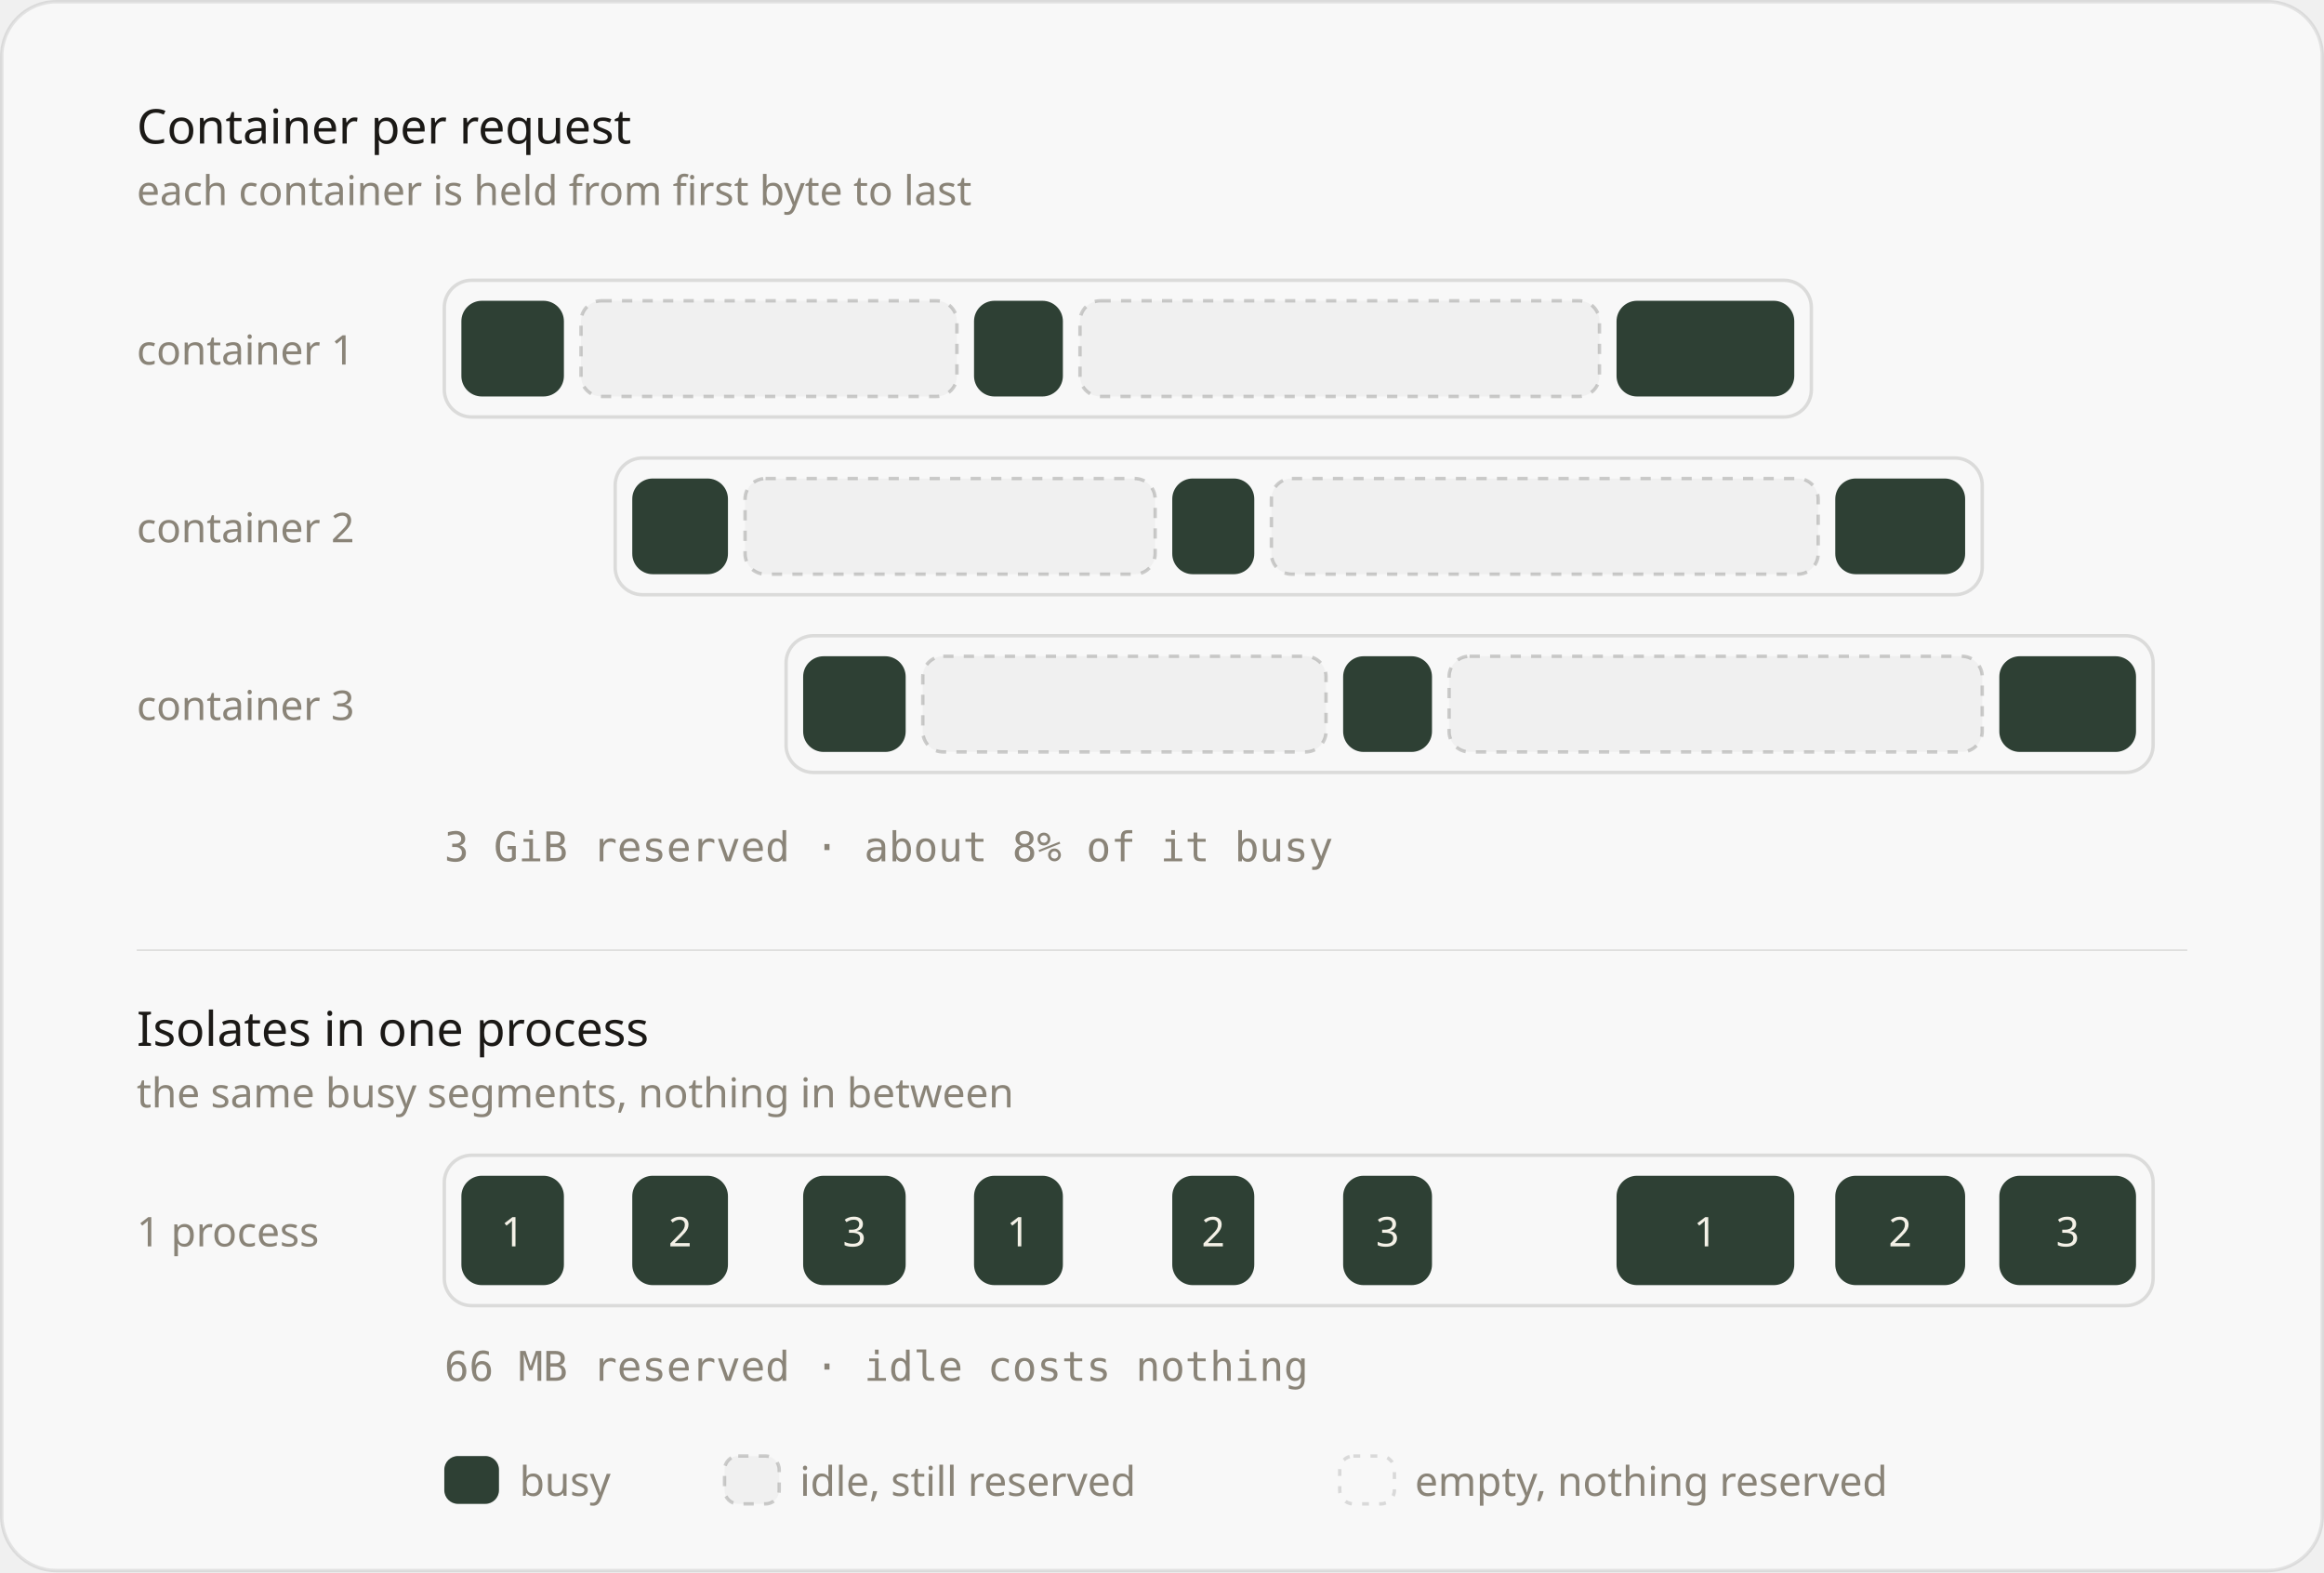
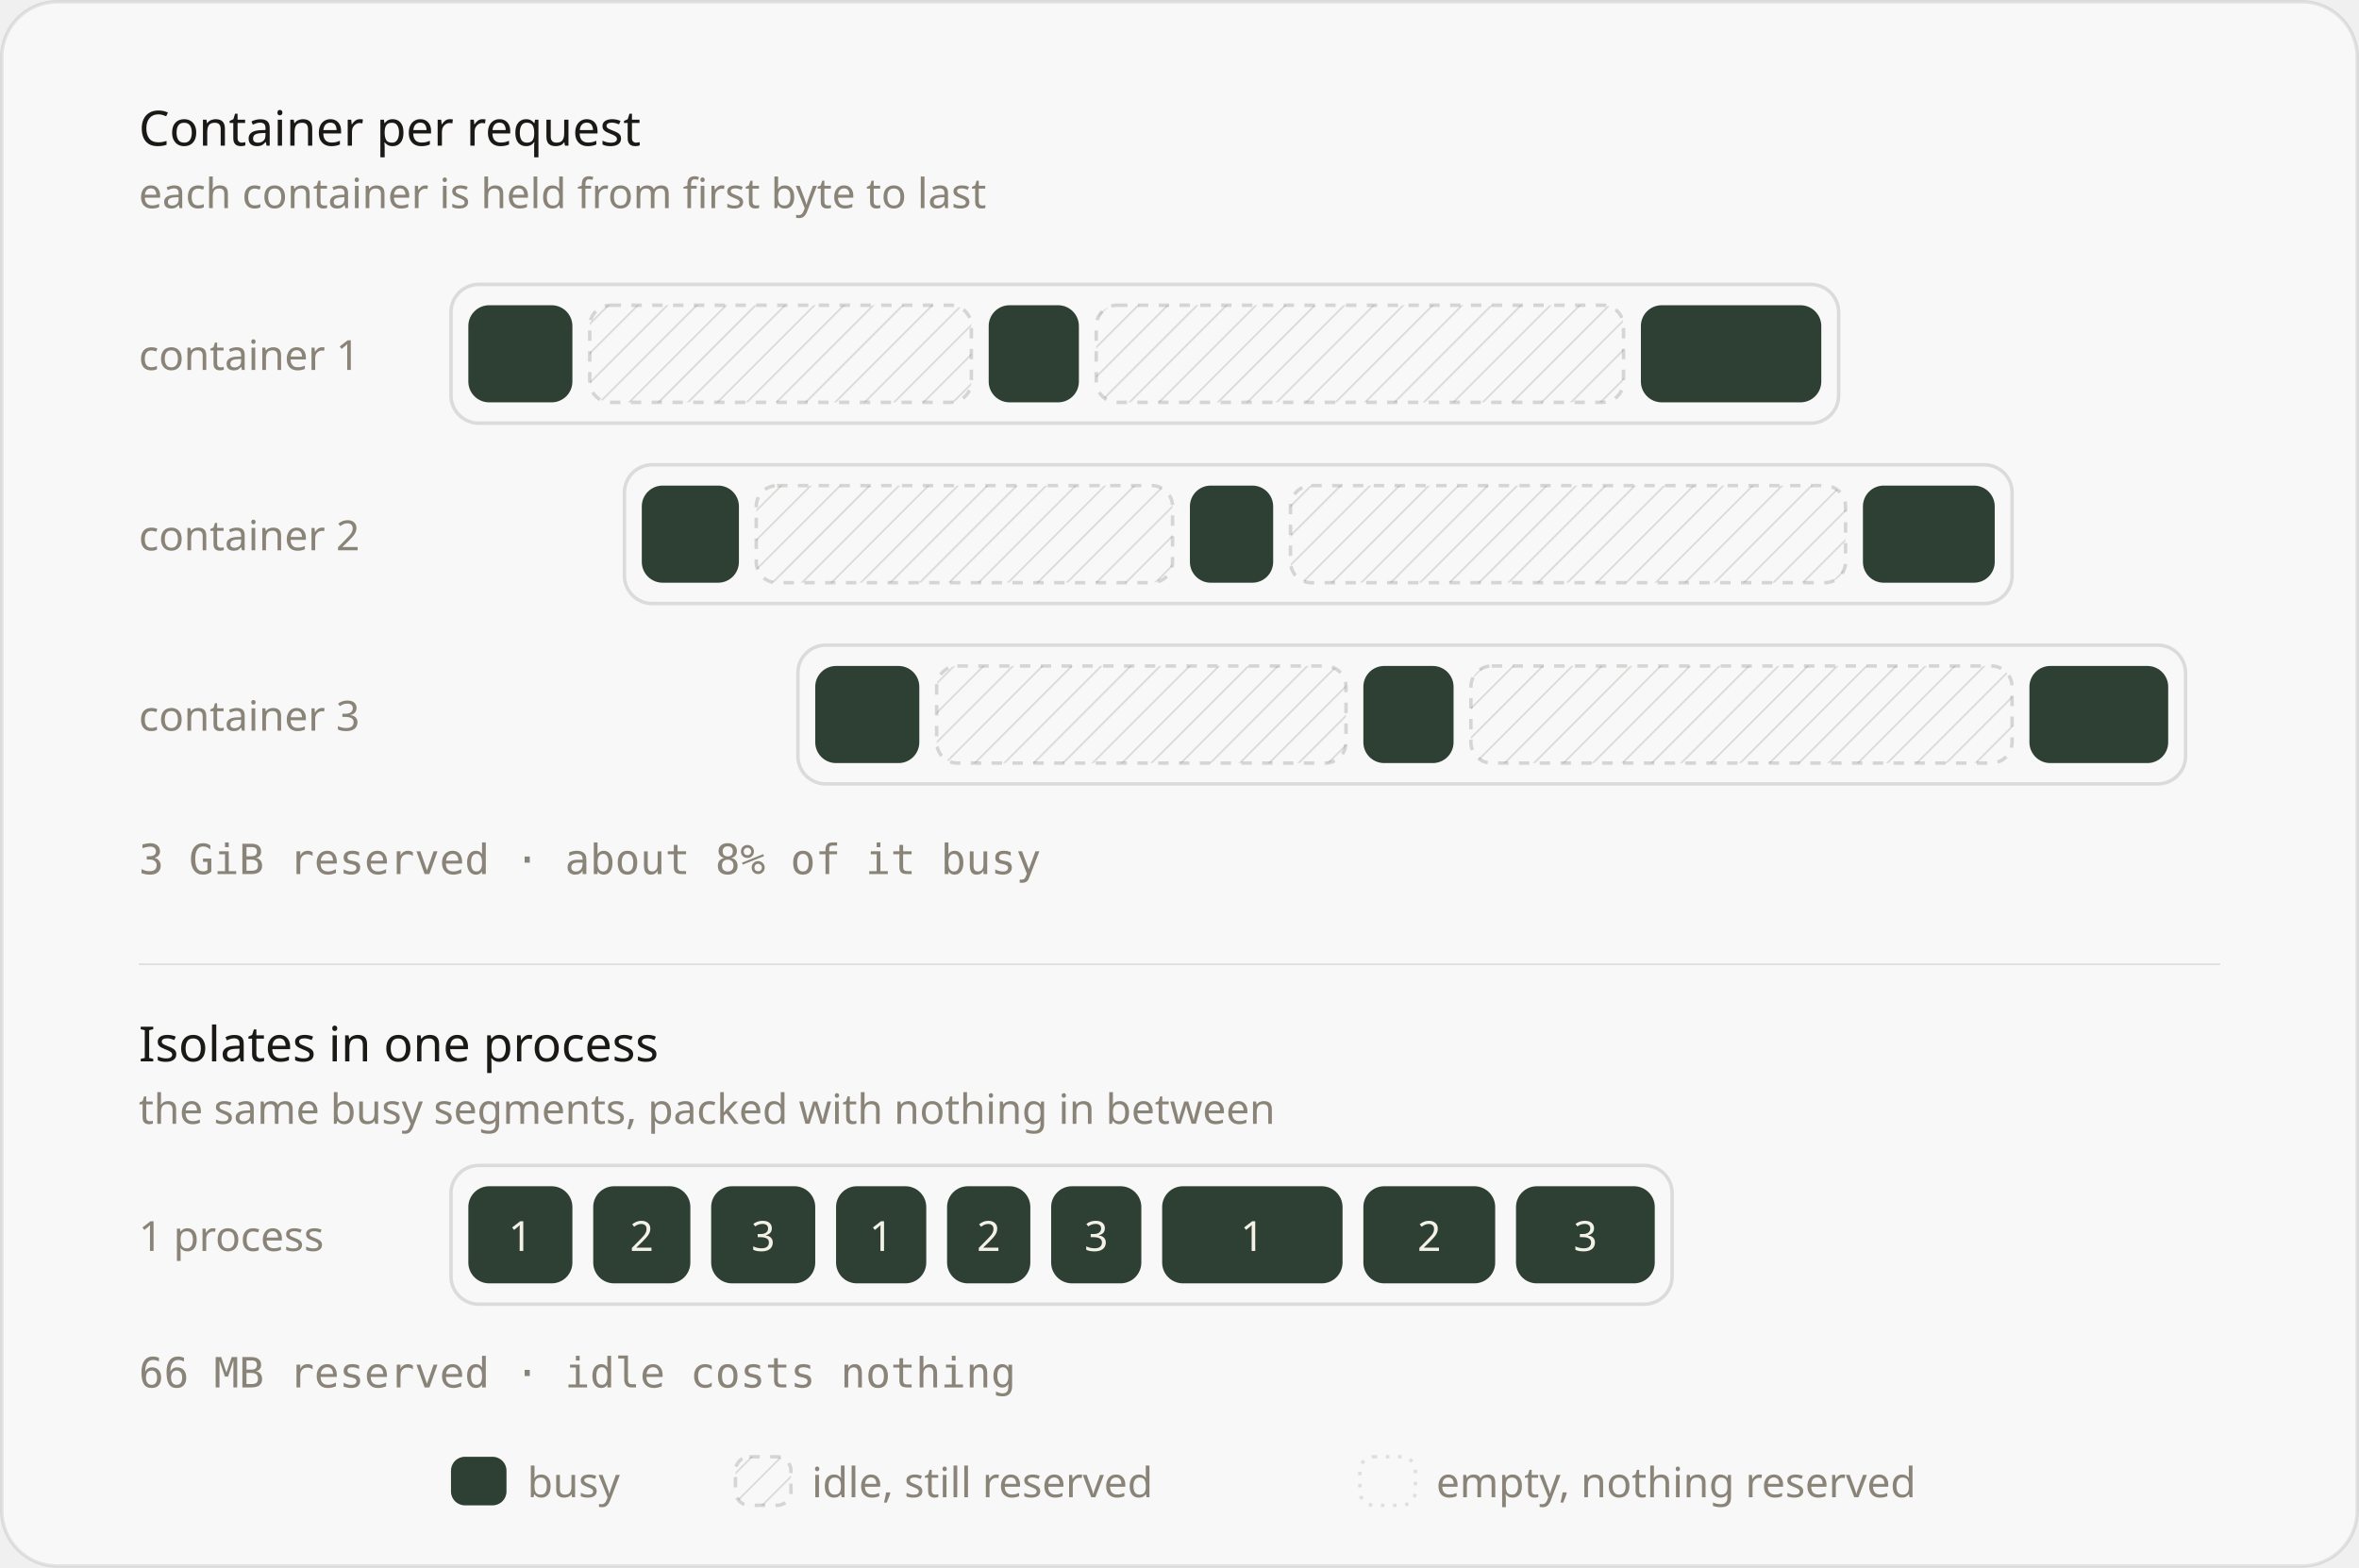
- <svg xmlns="http://www.w3.org/2000/svg" width="100%" viewBox="0 0 680 460" role="img" font-family="Manrope, 'Segoe UI', system-ui, sans-serif">
+ <svg xmlns="http://www.w3.org/2000/svg" width="100%" viewBox="0 0 680 452" role="img" font-family="Manrope, 'Segoe UI', system-ui, sans-serif">
  <defs>
+     <pattern id="reserved" width="6" height="6" patternTransform="rotate(45)" patternUnits="userSpaceOnUse">
+       <line x1="0" y1="0" x2="0" y2="6" stroke="#1B1916" stroke-width="1" stroke-opacity="0.13" />
+     </pattern>
    <style>
			.busy { animation: pop 0.5s cubic-bezier(0.22, 1, 0.36, 1) both; transform-box: fill-box; transform-origin: center; }
			@keyframes pop { from { opacity: 0; transform: scale(0.62); } to { opacity: 1; transform: scale(1); } }
			@media (prefers-reduced-motion: reduce) { .busy { animation: none; } }
		</style>
  </defs>
-   <rect x="0.5" y="0.5" width="679" height="459" rx="16" fill="#FFFFFF" fill-opacity="0.55" stroke="#1B1916" stroke-opacity="0.1" />
+   <rect x="0.5" y="0.5" width="679" height="451" rx="16" fill="#FFFFFF" fill-opacity="0.55" stroke="#1B1916" stroke-opacity="0.1" />
  <text x="40" y="42" font-size="14" font-weight="500" fill="#1B1916">Container per request</text>
  <text x="40" y="60" font-size="12" fill="#8A8478">each container is held from first byte to last</text>
  <text x="40" y="102" font-size="12" fill="#8A8478" dominant-baseline="central">container 1</text>
  <rect x="130" y="82" width="400" height="40" rx="8" fill="none" stroke="#1B1916" stroke-opacity="0.13" />
  <rect x="135" y="88" width="30" height="28" rx="6" fill="#2E4034" class="busy" style="animation-delay:0.00s" />
-   <rect x="170" y="88" width="110" height="28" rx="6" fill="#1B1916" fill-opacity="0.035" stroke="#1B1916" stroke-opacity="0.2" stroke-dasharray="3 3" />
+   <rect x="170" y="88" width="110" height="28" rx="6" fill="url(#reserved)" stroke="#1B1916" stroke-opacity="0.16" stroke-dasharray="3 3" />
  <rect x="285" y="88" width="26" height="28" rx="6" fill="#2E4034" class="busy" style="animation-delay:0.05s" />
-   <rect x="316" y="88" width="152" height="28" rx="6" fill="#1B1916" fill-opacity="0.035" stroke="#1B1916" stroke-opacity="0.2" stroke-dasharray="3 3" />
+   <rect x="316" y="88" width="152" height="28" rx="6" fill="url(#reserved)" stroke="#1B1916" stroke-opacity="0.16" stroke-dasharray="3 3" />
  <rect x="473" y="88" width="52" height="28" rx="6" fill="#2E4034" class="busy" style="animation-delay:0.1s" />
  <text x="40" y="154" font-size="12" fill="#8A8478" dominant-baseline="central">container 2</text>
  <rect x="180" y="134" width="400" height="40" rx="8" fill="none" stroke="#1B1916" stroke-opacity="0.13" />
  <rect x="185" y="140" width="28" height="28" rx="6" fill="#2E4034" class="busy" style="animation-delay:0.15s" />
-   <rect x="218" y="140" width="120" height="28" rx="6" fill="#1B1916" fill-opacity="0.035" stroke="#1B1916" stroke-opacity="0.2" stroke-dasharray="3 3" />
+   <rect x="218" y="140" width="120" height="28" rx="6" fill="url(#reserved)" stroke="#1B1916" stroke-opacity="0.16" stroke-dasharray="3 3" />
  <rect x="343" y="140" width="24" height="28" rx="6" fill="#2E4034" class="busy" style="animation-delay:0.2s" />
-   <rect x="372" y="140" width="160" height="28" rx="6" fill="#1B1916" fill-opacity="0.035" stroke="#1B1916" stroke-opacity="0.2" stroke-dasharray="3 3" />
+   <rect x="372" y="140" width="160" height="28" rx="6" fill="url(#reserved)" stroke="#1B1916" stroke-opacity="0.16" stroke-dasharray="3 3" />
  <rect x="537" y="140" width="38" height="28" rx="6" fill="#2E4034" class="busy" style="animation-delay:0.25s" />
  <text x="40" y="206" font-size="12" fill="#8A8478" dominant-baseline="central">container 3</text>
  <rect x="230" y="186" width="400" height="40" rx="8" fill="none" stroke="#1B1916" stroke-opacity="0.13" />
  <rect x="235" y="192" width="30" height="28" rx="6" fill="#2E4034" class="busy" style="animation-delay:0.3s" />
-   <rect x="270" y="192" width="118" height="28" rx="6" fill="#1B1916" fill-opacity="0.035" stroke="#1B1916" stroke-opacity="0.2" stroke-dasharray="3 3" />
+   <rect x="270" y="192" width="118" height="28" rx="6" fill="url(#reserved)" stroke="#1B1916" stroke-opacity="0.16" stroke-dasharray="3 3" />
  <rect x="393" y="192" width="26" height="28" rx="6" fill="#2E4034" class="busy" style="animation-delay:0.35s" />
-   <rect x="424" y="192" width="156" height="28" rx="6" fill="#1B1916" fill-opacity="0.035" stroke="#1B1916" stroke-opacity="0.2" stroke-dasharray="3 3" />
+   <rect x="424" y="192" width="156" height="28" rx="6" fill="url(#reserved)" stroke="#1B1916" stroke-opacity="0.16" stroke-dasharray="3 3" />
  <rect x="585" y="192" width="40" height="28" rx="6" fill="#2E4034" class="busy" style="animation-delay:0.4s" />
-   <text x="130" y="252" font-size="12" font-family="'JetBrains Mono', SFMono-Regular, monospace" fill="#8A8478">3 GiB reserved · about 8% of it busy</text>
+   <text x="40" y="252" font-size="12" font-family="'JetBrains Mono', SFMono-Regular, monospace" fill="#8A8478">3 GiB reserved · about 8% of it busy</text>
  <line x1="40" y1="278" x2="640" y2="278" stroke="#1B1916" stroke-opacity="0.12" stroke-width="0.5" />
  <text x="40" y="306" font-size="14" font-weight="500" fill="#1B1916">Isolates in one process</text>
-   <text x="40" y="324" font-size="12" fill="#8A8478">the same busy segments, nothing in between</text>
-   <text x="40" y="360" font-size="12" fill="#8A8478" dominant-baseline="central">1 process</text>
-   <rect x="130" y="338" width="500" height="44" rx="8" fill="none" stroke="#1B1916" stroke-opacity="0.13" />
-   <rect x="135" y="344" width="30" height="32" rx="6" fill="#2E4034" class="busy" style="animation-delay:0.45s" />
-   <text x="150" y="360" text-anchor="middle" dominant-baseline="central" font-size="12" fill="#F4F1E7">1</text>
-   <rect x="185" y="344" width="28" height="32" rx="6" fill="#2E4034" class="busy" style="animation-delay:0.49s" />
-   <text x="199" y="360" text-anchor="middle" dominant-baseline="central" font-size="12" fill="#F4F1E7">2</text>
-   <rect x="235" y="344" width="30" height="32" rx="6" fill="#2E4034" class="busy" style="animation-delay:0.53s" />
-   <text x="250" y="360" text-anchor="middle" dominant-baseline="central" font-size="12" fill="#F4F1E7">3</text>
-   <rect x="285" y="344" width="26" height="32" rx="6" fill="#2E4034" class="busy" style="animation-delay:0.57s" />
-   <text x="298" y="360" text-anchor="middle" dominant-baseline="central" font-size="12" fill="#F4F1E7">1</text>
-   <rect x="343" y="344" width="24" height="32" rx="6" fill="#2E4034" class="busy" style="animation-delay:0.61s" />
-   <text x="355" y="360" text-anchor="middle" dominant-baseline="central" font-size="12" fill="#F4F1E7">2</text>
-   <rect x="393" y="344" width="26" height="32" rx="6" fill="#2E4034" class="busy" style="animation-delay:0.65s" />
-   <text x="406" y="360" text-anchor="middle" dominant-baseline="central" font-size="12" fill="#F4F1E7">3</text>
-   <rect x="473" y="344" width="52" height="32" rx="6" fill="#2E4034" class="busy" style="animation-delay:0.69s" />
-   <text x="499" y="360" text-anchor="middle" dominant-baseline="central" font-size="12" fill="#F4F1E7">1</text>
-   <rect x="537" y="344" width="38" height="32" rx="6" fill="#2E4034" class="busy" style="animation-delay:0.73s" />
-   <text x="556" y="360" text-anchor="middle" dominant-baseline="central" font-size="12" fill="#F4F1E7">2</text>
-   <rect x="585" y="344" width="40" height="32" rx="6" fill="#2E4034" class="busy" style="animation-delay:0.77s" />
-   <text x="605" y="360" text-anchor="middle" dominant-baseline="central" font-size="12" fill="#F4F1E7">3</text>
-   <text x="130" y="404" font-size="12" font-family="'JetBrains Mono', SFMono-Regular, monospace" fill="#8A8478">66 MB reserved · idle costs nothing</text>
-   <rect x="130" y="426" width="16" height="14" rx="4" fill="#2E4034" />
-   <text x="152" y="433" font-size="12" fill="#8A8478" dominant-baseline="central">busy</text>
-   <rect x="212" y="426" width="16" height="14" rx="4" fill="#1B1916" fill-opacity="0.035" stroke="#1B1916" stroke-opacity="0.2" stroke-dasharray="3 3" />
-   <text x="234" y="433" font-size="12" fill="#8A8478" dominant-baseline="central">idle, still reserved</text>
-   <rect x="392" y="426" width="16" height="14" rx="4" fill="none" stroke="#1B1916" stroke-opacity="0.14" stroke-dasharray="2 3" />
-   <text x="414" y="433" font-size="12" fill="#8A8478" dominant-baseline="central">empty, nothing reserved</text>
+   <text x="40" y="324" font-size="12" fill="#8A8478">the same busy segments, packed with nothing in between</text>
+   <text x="40" y="356" font-size="12" fill="#8A8478" dominant-baseline="central">1 process</text>
+   <rect x="130" y="336" width="352" height="40" rx="8" fill="none" stroke="#1B1916" stroke-opacity="0.13" />
+   <rect x="135" y="342" width="30" height="28" rx="6" fill="#2E4034" class="busy" style="animation-delay:0.45s" />
+   <text x="150" y="356" text-anchor="middle" dominant-baseline="central" font-size="12" fill="#F4F1E7">1</text>
+   <rect x="171" y="342" width="28" height="28" rx="6" fill="#2E4034" class="busy" style="animation-delay:0.49s" />
+   <text x="185" y="356" text-anchor="middle" dominant-baseline="central" font-size="12" fill="#F4F1E7">2</text>
+   <rect x="205" y="342" width="30" height="28" rx="6" fill="#2E4034" class="busy" style="animation-delay:0.53s" />
+   <text x="220" y="356" text-anchor="middle" dominant-baseline="central" font-size="12" fill="#F4F1E7">3</text>
+   <rect x="241" y="342" width="26" height="28" rx="6" fill="#2E4034" class="busy" style="animation-delay:0.57s" />
+   <text x="254" y="356" text-anchor="middle" dominant-baseline="central" font-size="12" fill="#F4F1E7">1</text>
+   <rect x="273" y="342" width="24" height="28" rx="6" fill="#2E4034" class="busy" style="animation-delay:0.61s" />
+   <text x="285" y="356" text-anchor="middle" dominant-baseline="central" font-size="12" fill="#F4F1E7">2</text>
+   <rect x="303" y="342" width="26" height="28" rx="6" fill="#2E4034" class="busy" style="animation-delay:0.65s" />
+   <text x="316" y="356" text-anchor="middle" dominant-baseline="central" font-size="12" fill="#F4F1E7">3</text>
+   <rect x="335" y="342" width="52" height="28" rx="6" fill="#2E4034" class="busy" style="animation-delay:0.69s" />
+   <text x="361" y="356" text-anchor="middle" dominant-baseline="central" font-size="12" fill="#F4F1E7">1</text>
+   <rect x="393" y="342" width="38" height="28" rx="6" fill="#2E4034" class="busy" style="animation-delay:0.73s" />
+   <text x="412" y="356" text-anchor="middle" dominant-baseline="central" font-size="12" fill="#F4F1E7">2</text>
+   <rect x="437" y="342" width="40" height="28" rx="6" fill="#2E4034" class="busy" style="animation-delay:0.77s" />
+   <text x="457" y="356" text-anchor="middle" dominant-baseline="central" font-size="12" fill="#F4F1E7">3</text>
+   <text x="40" y="400" font-size="12" font-family="'JetBrains Mono', SFMono-Regular, monospace" fill="#8A8478">66 MB reserved · idle costs nothing</text>
+   <rect x="130" y="420" width="16" height="14" rx="4" fill="#2E4034" />
+   <text x="152" y="427" font-size="12" fill="#8A8478" dominant-baseline="central">busy</text>
+   <rect x="212" y="420" width="16" height="14" rx="4" fill="url(#reserved)" stroke="#1B1916" stroke-opacity="0.16" stroke-dasharray="3 3" />
+   <text x="234" y="427" font-size="12" fill="#8A8478" dominant-baseline="central">idle, still reserved</text>
+   <rect x="392" y="420" width="16" height="14" rx="4" fill="none" stroke="#1B1916" stroke-opacity="0.11" stroke-dasharray="1 2.5" />
+   <text x="414" y="427" font-size="12" fill="#8A8478" dominant-baseline="central">empty, nothing reserved</text>
</svg>
